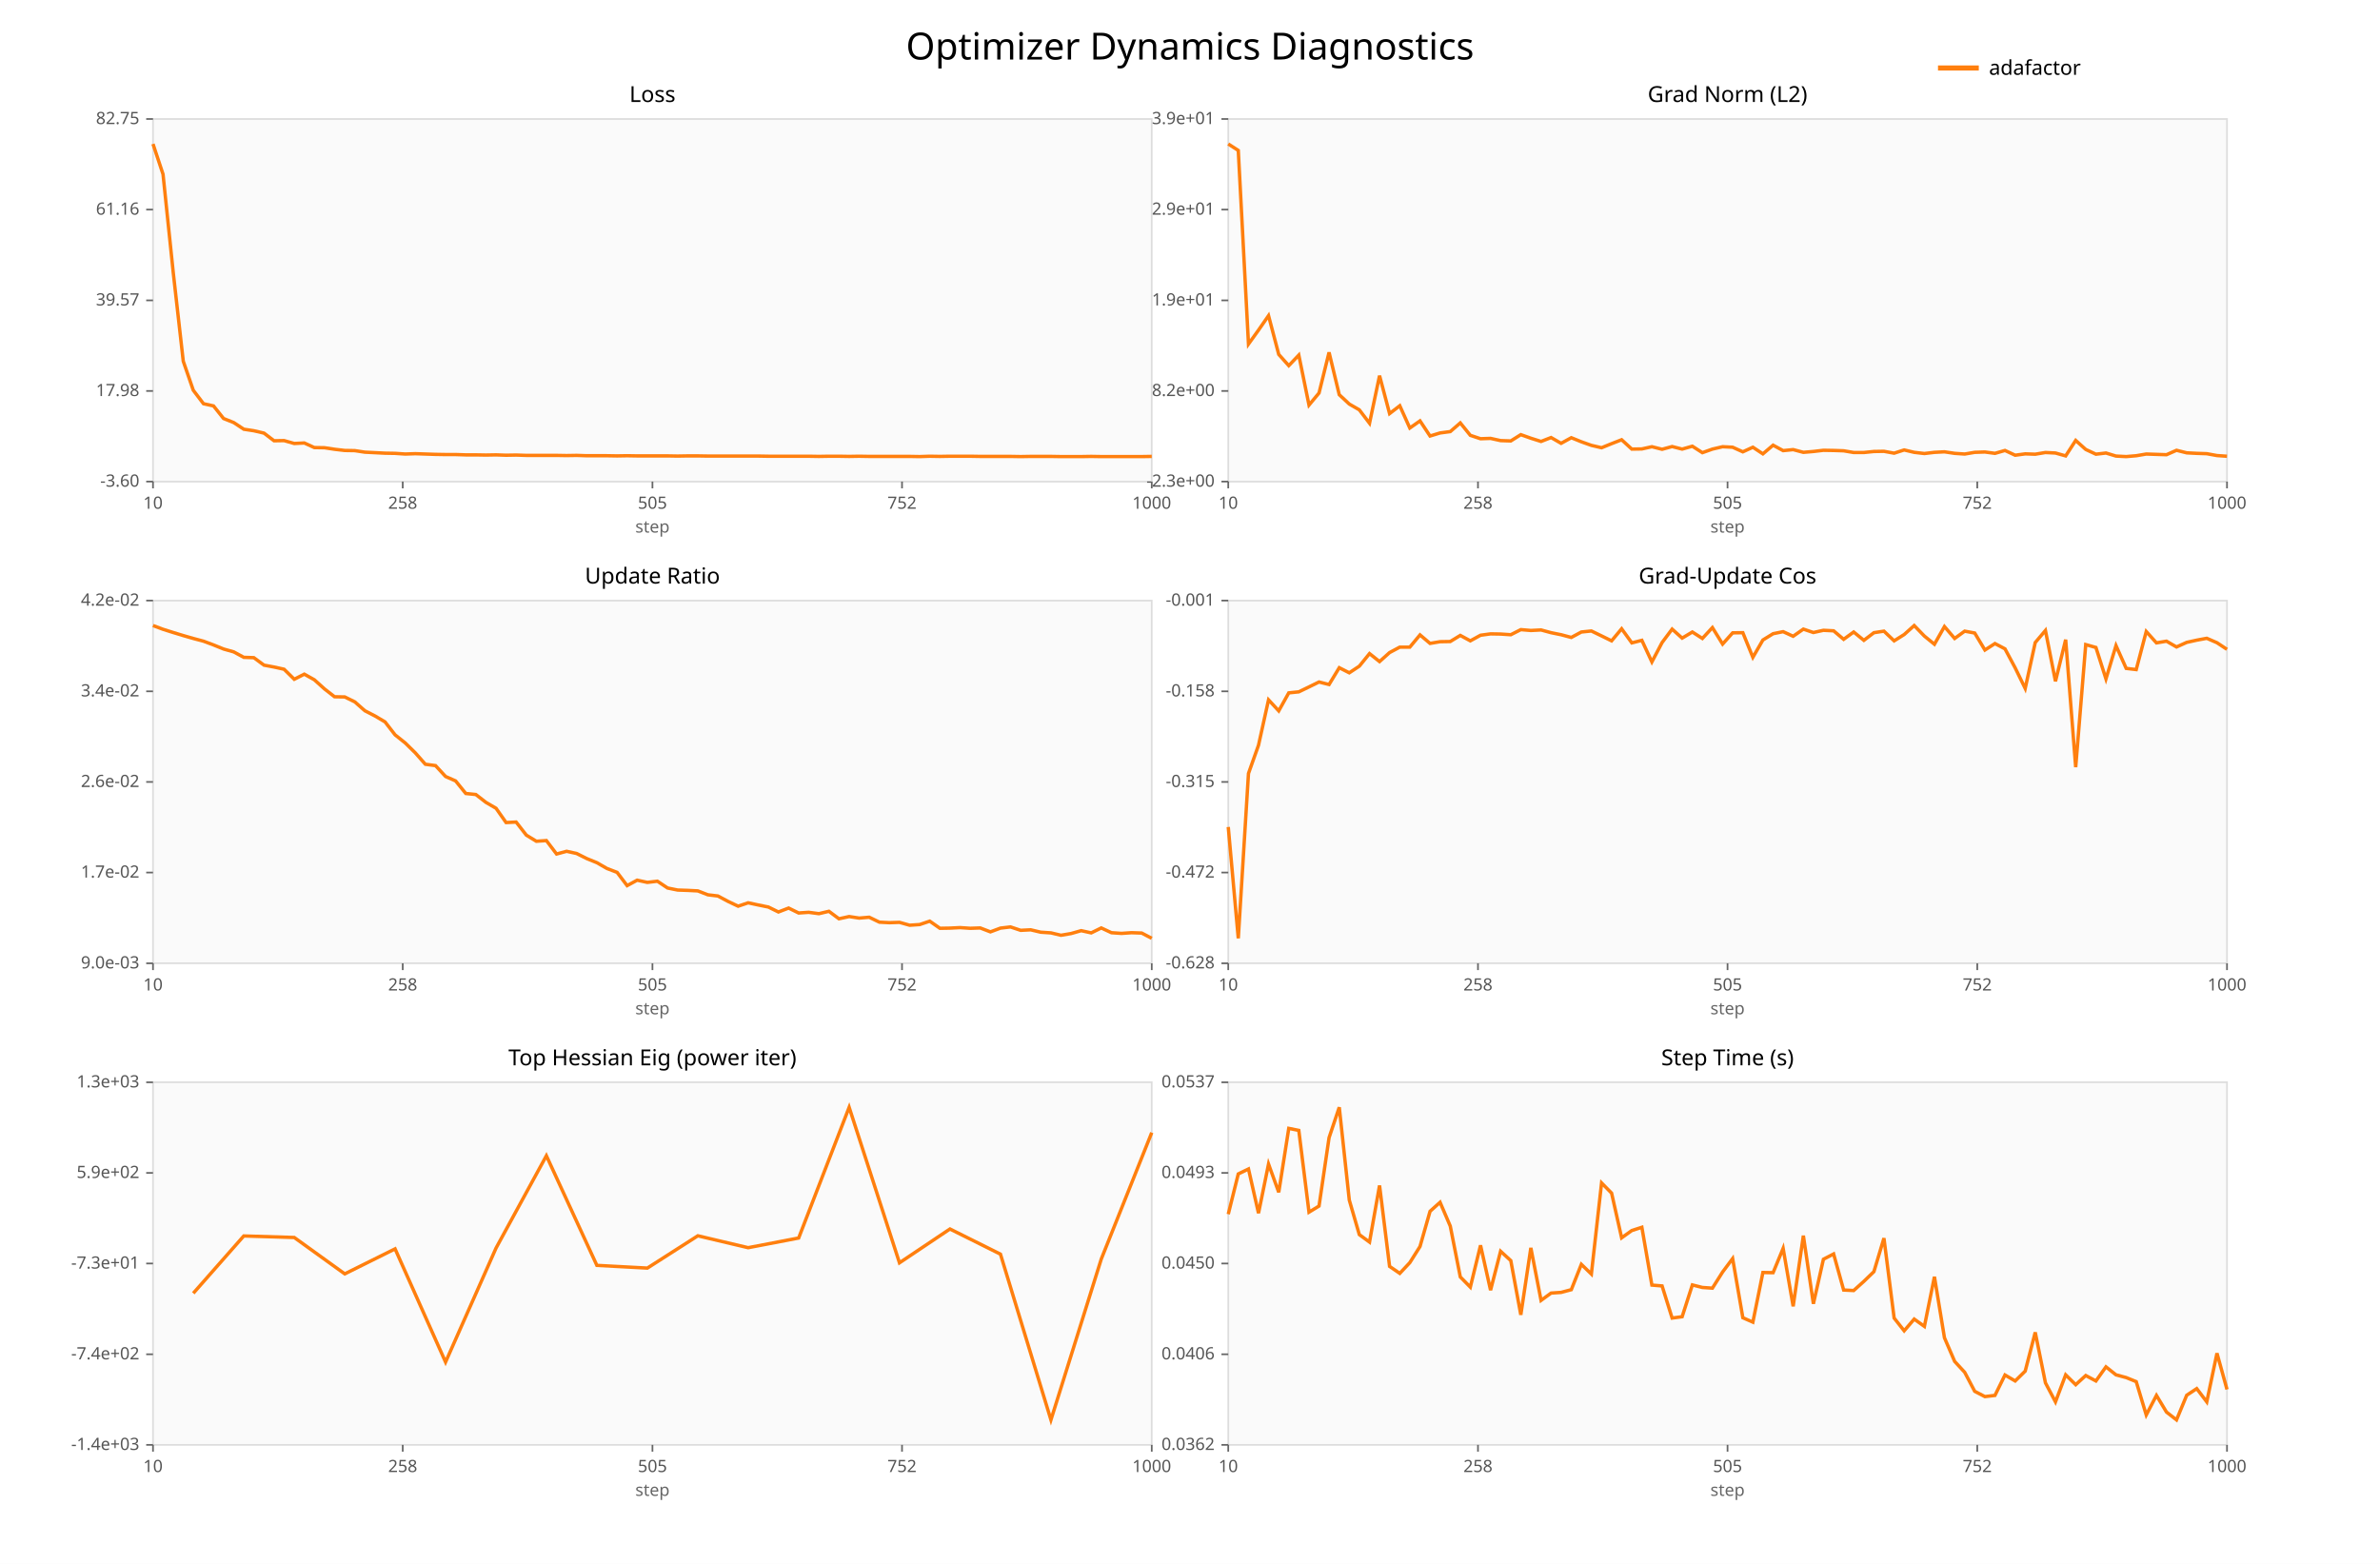
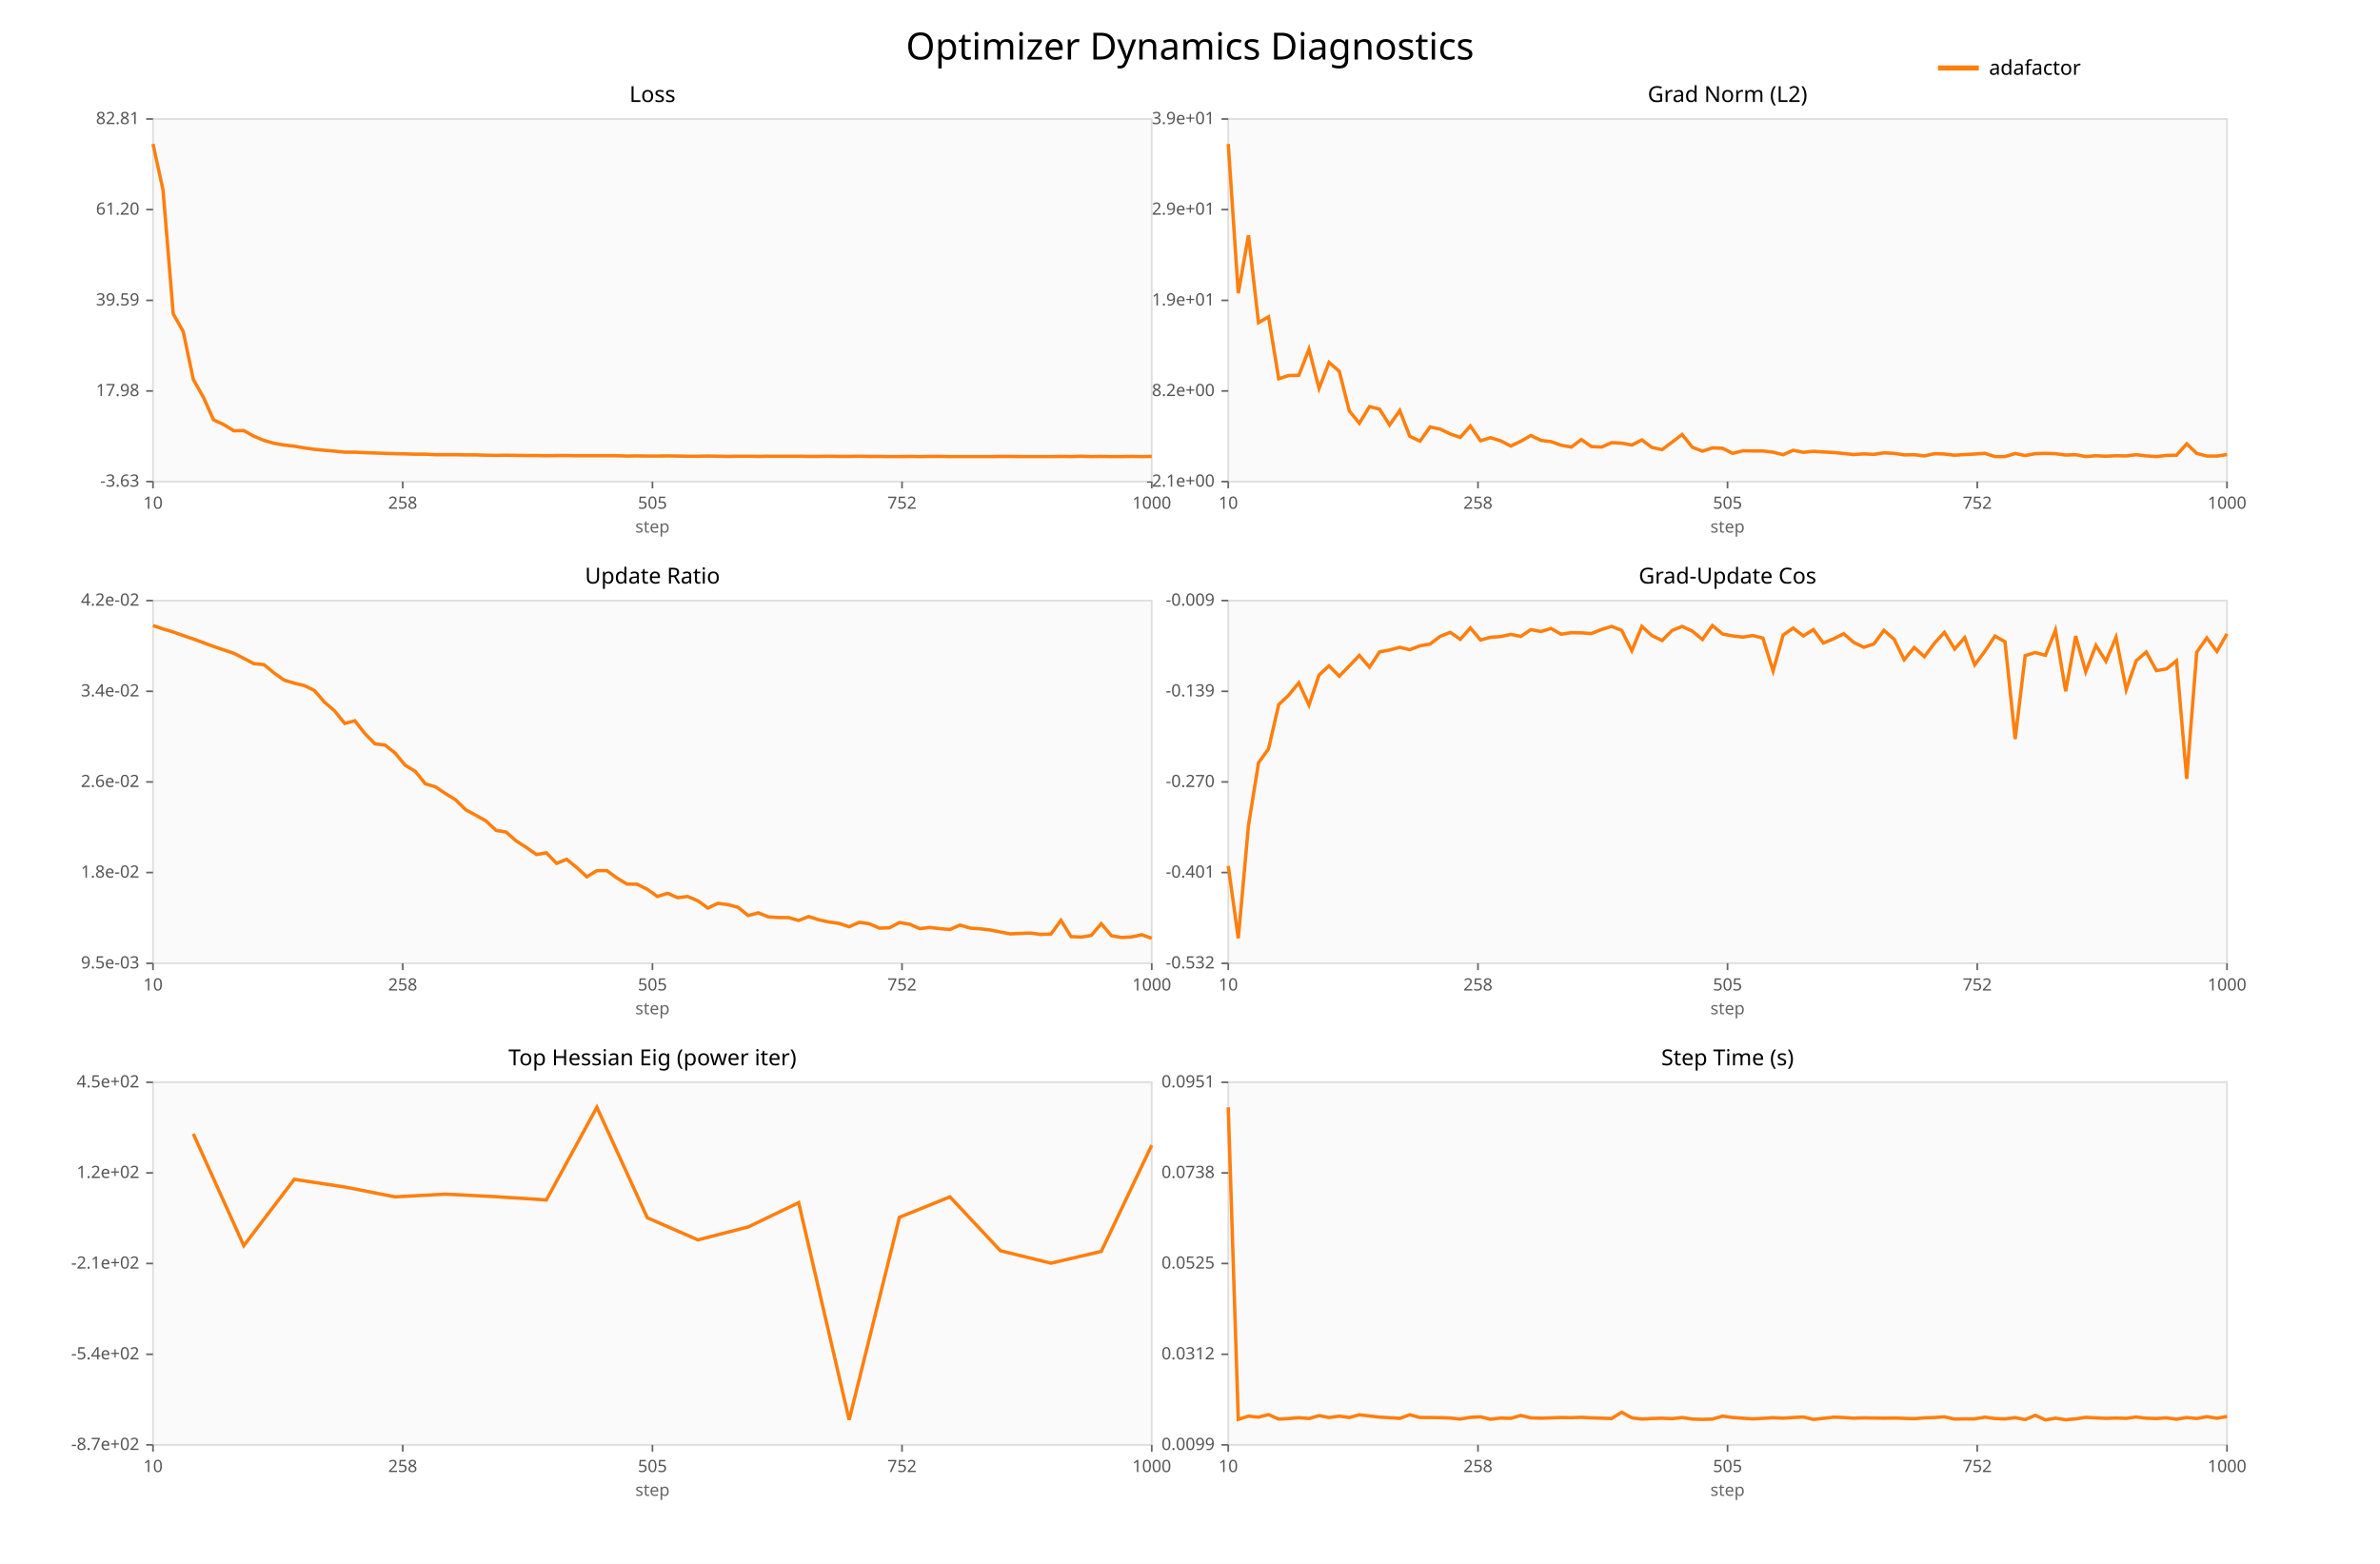
<svg xmlns="http://www.w3.org/2000/svg" width="1400" height="920" viewBox="0 0 1400 920">
  <rect x="0" y="0" width="100%" height="100%" fill="#ffffff" />
  <text x="700.0" y="35" text-anchor="middle" font-size="22" font-family="sans-serif">Optimizer Dynamics Diagnostics</text>
  <rect x="90.0" y="70.0" width="587.5" height="213.333" fill="#fafafa" stroke="#dddddd" />
  <text x="383.8" y="60.0" text-anchor="middle" font-size="13" font-family="sans-serif">Loss</text>
  <line x1="90.0" y1="283.3" x2="90.0" y2="287.3" stroke="#666" stroke-width="1" />
  <text x="90.0" y="299.3" text-anchor="middle" font-size="10" font-family="sans-serif" fill="#555">10</text>
  <line x1="236.9" y1="283.3" x2="236.9" y2="287.3" stroke="#666" stroke-width="1" />
  <text x="236.9" y="299.3" text-anchor="middle" font-size="10" font-family="sans-serif" fill="#555">258</text>
  <line x1="383.8" y1="283.3" x2="383.8" y2="287.3" stroke="#666" stroke-width="1" />
  <text x="383.8" y="299.3" text-anchor="middle" font-size="10" font-family="sans-serif" fill="#555">505</text>
  <line x1="530.6" y1="283.3" x2="530.6" y2="287.3" stroke="#666" stroke-width="1" />
  <text x="530.6" y="299.3" text-anchor="middle" font-size="10" font-family="sans-serif" fill="#555">752</text>
  <line x1="677.5" y1="283.3" x2="677.5" y2="287.3" stroke="#666" stroke-width="1" />
  <text x="677.5" y="299.3" text-anchor="middle" font-size="10" font-family="sans-serif" fill="#555">1000</text>
  <line x1="86.0" y1="283.3" x2="90.0" y2="283.3" stroke="#666" stroke-width="1" />
-   <text x="82.0" y="286.3" text-anchor="end" font-size="10" font-family="sans-serif" fill="#555">-3.60</text>
+   <text x="82.0" y="286.3" text-anchor="end" font-size="10" font-family="sans-serif" fill="#555">-3.63</text>
  <line x1="86.0" y1="230.0" x2="90.0" y2="230.0" stroke="#666" stroke-width="1" />
  <text x="82.0" y="233.0" text-anchor="end" font-size="10" font-family="sans-serif" fill="#555">17.98</text>
  <line x1="86.0" y1="176.7" x2="90.0" y2="176.7" stroke="#666" stroke-width="1" />
-   <text x="82.0" y="179.7" text-anchor="end" font-size="10" font-family="sans-serif" fill="#555">39.57</text>
+   <text x="82.0" y="179.7" text-anchor="end" font-size="10" font-family="sans-serif" fill="#555">39.59</text>
  <line x1="86.0" y1="123.3" x2="90.0" y2="123.3" stroke="#666" stroke-width="1" />
-   <text x="82.0" y="126.3" text-anchor="end" font-size="10" font-family="sans-serif" fill="#555">61.16</text>
+   <text x="82.0" y="126.3" text-anchor="end" font-size="10" font-family="sans-serif" fill="#555">61.20</text>
  <line x1="86.0" y1="70.0" x2="90.0" y2="70.0" stroke="#666" stroke-width="1" />
-   <text x="82.0" y="73.0" text-anchor="end" font-size="10" font-family="sans-serif" fill="#555">82.75</text>
-   <polyline fill="none" stroke="#ff7f0e" stroke-width="2" points="90.0,84.7 95.9,102.5 101.9,160.3 107.8,212.5 113.7,229.6 119.7,237.5 125.6,238.8 131.5,246.2 137.5,248.6 143.4,252.5 149.3,253.4 155.3,254.8 161.2,259.3 167.1,259.2 173.1,260.9 179.0,260.6 184.9,263.3 190.9,263.4 196.8,264.3 202.8,265.0 208.7,265.1 214.6,266.0 220.6,266.3 226.5,266.6 232.4,266.7 238.4,267.1 244.3,266.9 250.2,267.1 256.2,267.3 262.1,267.4 268.0,267.4 274.0,267.6 279.9,267.6 285.8,267.7 291.8,267.6 297.7,267.8 303.6,267.7 309.6,267.9 315.5,267.9 321.4,267.9 327.4,267.9 333.3,268.0 339.2,267.9 345.2,268.1 351.1,268.1 357.0,268.1 363.0,268.2 368.9,268.1 374.8,268.2 380.8,268.2 386.7,268.2 392.7,268.2 398.6,268.3 404.5,268.2 410.5,268.2 416.4,268.3 422.3,268.3 428.3,268.3 434.2,268.3 440.1,268.3 446.1,268.3 452.0,268.4 457.9,268.4 463.9,268.4 469.8,268.4 475.7,268.4 481.7,268.5 487.6,268.4 493.5,268.4 499.5,268.5 505.4,268.4 511.3,268.5 517.3,268.5 523.2,268.5 529.1,268.5 535.1,268.5 541.0,268.6 546.9,268.4 552.9,268.5 558.8,268.4 564.7,268.4 570.7,268.4 576.6,268.5 582.6,268.5 588.5,268.5 594.4,268.5 600.4,268.6 606.3,268.5 612.2,268.5 618.2,268.5 624.1,268.6 630.0,268.6 636.0,268.6 641.9,268.5 647.8,268.6 653.8,268.6 659.7,268.6 665.6,268.6 671.6,268.6 677.5,268.5" />
+   <text x="82.0" y="73.0" text-anchor="end" font-size="10" font-family="sans-serif" fill="#555">82.81</text>
+   <polyline fill="none" stroke="#ff7f0e" stroke-width="2" points="90.0,84.7 95.9,111.8 101.9,184.6 107.8,195.1 113.7,223.2 119.7,233.8 125.6,247.0 131.5,249.7 137.5,253.4 143.4,253.3 149.3,256.6 155.3,259.1 161.2,260.8 167.1,261.8 173.1,262.5 179.0,263.5 184.9,264.3 190.9,264.9 196.8,265.4 202.8,266.0 208.7,266.0 214.6,266.3 220.6,266.5 226.5,266.7 232.4,266.9 238.4,267.0 244.3,267.2 250.2,267.2 256.2,267.5 262.1,267.5 268.0,267.5 274.0,267.6 279.9,267.6 285.8,267.8 291.8,267.9 297.7,267.8 303.6,267.9 309.6,268.0 315.5,268.0 321.4,268.1 327.4,268.0 333.3,268.0 339.2,268.1 345.2,268.1 351.1,268.1 357.0,268.1 363.0,268.1 368.9,268.3 374.8,268.2 380.8,268.3 386.7,268.3 392.7,268.2 398.6,268.3 404.5,268.4 410.5,268.4 416.4,268.3 422.3,268.4 428.3,268.5 434.2,268.4 440.1,268.4 446.1,268.5 452.0,268.4 457.9,268.4 463.9,268.4 469.8,268.4 475.7,268.5 481.7,268.5 487.6,268.4 493.5,268.5 499.5,268.5 505.4,268.4 511.3,268.5 517.3,268.5 523.2,268.6 529.1,268.6 535.1,268.5 541.0,268.6 546.9,268.5 552.9,268.5 558.8,268.6 564.7,268.6 570.7,268.6 576.6,268.6 582.6,268.6 588.5,268.5 594.4,268.5 600.4,268.6 606.3,268.6 612.2,268.6 618.2,268.6 624.1,268.5 630.0,268.6 636.0,268.4 641.9,268.6 647.8,268.5 653.8,268.6 659.7,268.6 665.6,268.5 671.6,268.6 677.5,268.5" />
  <text x="383.8" y="313.3" text-anchor="middle" font-size="10" font-family="sans-serif" fill="#666">step</text>
  <rect x="722.5" y="70.0" width="587.5" height="213.333" fill="#fafafa" stroke="#dddddd" />
  <text x="1016.2" y="60.0" text-anchor="middle" font-size="13" font-family="sans-serif">Grad Norm (L2)</text>
  <line x1="722.5" y1="283.3" x2="722.5" y2="287.3" stroke="#666" stroke-width="1" />
  <text x="722.5" y="299.3" text-anchor="middle" font-size="10" font-family="sans-serif" fill="#555">10</text>
  <line x1="869.4" y1="283.3" x2="869.4" y2="287.3" stroke="#666" stroke-width="1" />
  <text x="869.4" y="299.3" text-anchor="middle" font-size="10" font-family="sans-serif" fill="#555">258</text>
  <line x1="1016.2" y1="283.3" x2="1016.2" y2="287.3" stroke="#666" stroke-width="1" />
  <text x="1016.2" y="299.3" text-anchor="middle" font-size="10" font-family="sans-serif" fill="#555">505</text>
  <line x1="1163.1" y1="283.3" x2="1163.1" y2="287.3" stroke="#666" stroke-width="1" />
  <text x="1163.1" y="299.3" text-anchor="middle" font-size="10" font-family="sans-serif" fill="#555">752</text>
  <line x1="1310.0" y1="283.3" x2="1310.0" y2="287.3" stroke="#666" stroke-width="1" />
  <text x="1310.0" y="299.3" text-anchor="middle" font-size="10" font-family="sans-serif" fill="#555">1000</text>
  <line x1="718.5" y1="283.3" x2="722.5" y2="283.3" stroke="#666" stroke-width="1" />
-   <text x="714.5" y="286.3" text-anchor="end" font-size="10" font-family="sans-serif" fill="#555">-2.3e+00</text>
+   <text x="714.5" y="286.3" text-anchor="end" font-size="10" font-family="sans-serif" fill="#555">-2.1e+00</text>
  <line x1="718.5" y1="230.0" x2="722.5" y2="230.0" stroke="#666" stroke-width="1" />
  <text x="714.5" y="233.0" text-anchor="end" font-size="10" font-family="sans-serif" fill="#555">8.2e+00</text>
  <line x1="718.5" y1="176.7" x2="722.5" y2="176.7" stroke="#666" stroke-width="1" />
  <text x="714.5" y="179.7" text-anchor="end" font-size="10" font-family="sans-serif" fill="#555">1.9e+01</text>
  <line x1="718.5" y1="123.3" x2="722.5" y2="123.3" stroke="#666" stroke-width="1" />
  <text x="714.5" y="126.3" text-anchor="end" font-size="10" font-family="sans-serif" fill="#555">2.9e+01</text>
  <line x1="718.5" y1="70.0" x2="722.5" y2="70.0" stroke="#666" stroke-width="1" />
  <text x="714.5" y="73.0" text-anchor="end" font-size="10" font-family="sans-serif" fill="#555">3.9e+01</text>
-   <polyline fill="none" stroke="#ff7f0e" stroke-width="2" points="722.5,84.7 728.4,88.5 734.4,202.4 740.3,194.2 746.2,185.7 752.2,208.5 758.1,215.1 764.0,208.9 770.0,238.3 775.9,231.2 781.8,207.3 787.8,232.2 793.7,237.7 799.6,241.1 805.6,249.0 811.5,221.0 817.4,243.3 823.4,238.7 829.3,251.8 835.3,247.6 841.2,256.5 847.1,254.7 853.1,253.9 859.0,248.8 864.9,256.1 870.9,258.1 876.8,257.9 882.7,259.2 888.7,259.4 894.6,255.7 900.5,257.8 906.5,259.7 912.4,257.4 918.3,260.8 924.3,257.5 930.2,259.9 936.1,262.0 942.1,263.4 948.0,261.0 953.9,258.7 959.9,264.2 965.8,264.1 971.7,262.8 977.7,264.3 983.6,262.7 989.5,264.2 995.5,262.5 1001.4,266.3 1007.3,264.2 1013.3,262.8 1019.2,263.1 1025.2,265.8 1031.1,263.1 1037.0,267.0 1043.0,261.9 1048.9,265.1 1054.8,264.5 1060.8,266.1 1066.7,265.6 1072.6,264.9 1078.6,265.0 1084.5,265.2 1090.4,266.2 1096.4,266.2 1102.3,265.6 1108.2,265.5 1114.2,266.6 1120.1,264.7 1126.0,266.1 1132.0,266.8 1137.9,266.1 1143.8,265.8 1149.8,266.7 1155.7,267.1 1161.6,266.1 1167.6,265.9 1173.5,266.7 1179.4,265.0 1185.4,267.8 1191.3,267.0 1197.2,267.2 1203.2,266.2 1209.1,266.5 1215.1,268.2 1221.0,259.1 1226.9,264.4 1232.9,267.2 1238.8,266.5 1244.7,268.3 1250.7,268.6 1256.6,268.1 1262.5,267.1 1268.5,267.3 1274.4,267.5 1280.3,264.9 1286.3,266.4 1292.2,266.7 1298.1,266.9 1304.1,268.0 1310.0,268.4" />
+   <polyline fill="none" stroke="#ff7f0e" stroke-width="2" points="722.5,84.7 728.4,172.5 734.4,138.4 740.3,189.8 746.2,186.4 752.2,222.8 758.1,220.9 764.0,220.8 770.0,205.4 775.9,228.5 781.8,213.2 787.8,218.4 793.7,241.7 799.6,249.0 805.6,239.2 811.5,240.7 817.4,250.0 823.4,241.5 829.3,256.7 835.3,259.5 841.2,251.2 847.1,252.4 853.1,255.3 859.0,257.3 864.9,250.6 870.9,259.3 876.8,257.5 882.7,259.3 888.7,262.4 894.6,259.6 900.5,256.2 906.5,259.1 912.4,259.8 918.3,261.9 924.3,263.0 930.2,258.6 936.1,262.7 942.1,263.0 948.0,260.4 953.9,260.7 959.9,261.8 965.8,258.8 971.7,263.2 977.7,264.5 983.6,260.1 989.5,255.6 995.5,263.1 1001.4,265.4 1007.3,263.5 1013.3,263.7 1019.2,266.7 1025.2,265.2 1031.1,265.3 1037.0,265.3 1043.0,266.0 1048.9,267.5 1054.8,264.9 1060.8,266.1 1066.7,265.5 1072.6,265.9 1078.6,266.2 1084.5,266.8 1090.4,267.4 1096.4,267.0 1102.3,267.3 1108.2,266.4 1114.2,266.7 1120.1,267.6 1126.0,267.5 1132.0,268.2 1137.9,266.9 1143.8,267.1 1149.8,267.8 1155.7,267.4 1161.6,267.1 1167.6,266.7 1173.5,268.6 1179.4,268.6 1185.4,266.8 1191.3,268.0 1197.2,266.9 1203.2,266.7 1209.1,266.9 1215.1,267.7 1221.0,267.5 1226.9,268.6 1232.9,268.1 1238.8,268.4 1244.7,268.1 1250.7,268.2 1256.6,267.5 1262.5,268.2 1268.5,268.6 1274.4,267.9 1280.3,267.8 1286.3,261.1 1292.2,266.7 1298.1,268.3 1304.1,268.3 1310.0,267.4" />
  <text x="1016.2" y="313.3" text-anchor="middle" font-size="10" font-family="sans-serif" fill="#666">step</text>
  <rect x="90.0" y="353.333" width="587.5" height="213.333" fill="#fafafa" stroke="#dddddd" />
  <text x="383.8" y="343.3" text-anchor="middle" font-size="13" font-family="sans-serif">Update Ratio</text>
  <line x1="90.0" y1="566.7" x2="90.0" y2="570.7" stroke="#666" stroke-width="1" />
  <text x="90.0" y="582.7" text-anchor="middle" font-size="10" font-family="sans-serif" fill="#555">10</text>
  <line x1="236.9" y1="566.7" x2="236.9" y2="570.7" stroke="#666" stroke-width="1" />
  <text x="236.9" y="582.7" text-anchor="middle" font-size="10" font-family="sans-serif" fill="#555">258</text>
  <line x1="383.8" y1="566.7" x2="383.8" y2="570.7" stroke="#666" stroke-width="1" />
  <text x="383.8" y="582.7" text-anchor="middle" font-size="10" font-family="sans-serif" fill="#555">505</text>
  <line x1="530.6" y1="566.7" x2="530.6" y2="570.7" stroke="#666" stroke-width="1" />
  <text x="530.6" y="582.7" text-anchor="middle" font-size="10" font-family="sans-serif" fill="#555">752</text>
  <line x1="677.5" y1="566.7" x2="677.5" y2="570.7" stroke="#666" stroke-width="1" />
  <text x="677.5" y="582.7" text-anchor="middle" font-size="10" font-family="sans-serif" fill="#555">1000</text>
  <line x1="86.0" y1="566.7" x2="90.0" y2="566.7" stroke="#666" stroke-width="1" />
-   <text x="82.0" y="569.7" text-anchor="end" font-size="10" font-family="sans-serif" fill="#555">9.0e-03</text>
+   <text x="82.0" y="569.7" text-anchor="end" font-size="10" font-family="sans-serif" fill="#555">9.5e-03</text>
  <line x1="86.0" y1="513.3" x2="90.0" y2="513.3" stroke="#666" stroke-width="1" />
-   <text x="82.0" y="516.3" text-anchor="end" font-size="10" font-family="sans-serif" fill="#555">1.7e-02</text>
+   <text x="82.0" y="516.3" text-anchor="end" font-size="10" font-family="sans-serif" fill="#555">1.8e-02</text>
  <line x1="86.0" y1="460.0" x2="90.0" y2="460.0" stroke="#666" stroke-width="1" />
  <text x="82.0" y="463.0" text-anchor="end" font-size="10" font-family="sans-serif" fill="#555">2.6e-02</text>
  <line x1="86.0" y1="406.7" x2="90.0" y2="406.7" stroke="#666" stroke-width="1" />
  <text x="82.0" y="409.7" text-anchor="end" font-size="10" font-family="sans-serif" fill="#555">3.4e-02</text>
  <line x1="86.0" y1="353.3" x2="90.0" y2="353.3" stroke="#666" stroke-width="1" />
  <text x="82.0" y="356.3" text-anchor="end" font-size="10" font-family="sans-serif" fill="#555">4.2e-02</text>
-   <polyline fill="none" stroke="#ff7f0e" stroke-width="2" points="90.0,368.0 95.9,370.2 101.9,372.1 107.8,373.9 113.7,375.6 119.7,377.2 125.6,379.4 131.5,381.8 137.5,383.5 143.4,386.7 149.3,386.9 155.3,391.3 161.2,392.4 167.1,393.7 173.1,399.6 179.0,396.6 184.9,399.9 190.9,405.3 196.8,409.9 202.8,410.0 208.7,412.9 214.6,418.1 220.6,421.2 226.5,424.7 232.4,432.3 238.4,437.1 244.3,442.9 250.2,449.6 256.2,450.4 262.1,456.8 268.0,459.4 274.0,466.8 279.9,467.4 285.8,472.0 291.8,475.5 297.7,483.9 303.6,483.6 309.6,491.3 315.5,494.9 321.4,494.5 327.4,502.4 333.3,500.8 339.2,502.1 345.2,505.1 351.1,507.5 357.0,510.9 363.0,513.2 368.9,521.0 374.8,517.8 380.8,519.1 386.7,518.4 392.7,522.4 398.6,523.6 404.5,523.8 410.5,524.1 416.4,526.4 422.3,527.1 428.3,530.3 434.2,533.1 440.1,531.1 446.1,532.4 452.0,533.6 457.9,536.5 463.9,534.2 469.8,537.1 475.7,536.7 481.7,537.5 487.6,536.1 493.5,540.5 499.5,539.2 505.4,540.1 511.3,539.6 517.3,542.5 523.2,542.8 529.1,542.6 535.1,544.3 541.0,543.9 546.9,541.9 552.9,546.1 558.8,546.0 564.7,545.7 570.7,546.1 576.6,545.9 582.6,548.2 588.5,546.0 594.4,545.3 600.4,547.3 606.3,547.0 612.2,548.4 618.2,548.8 624.1,550.2 630.0,549.2 636.0,547.5 641.9,548.8 647.8,545.9 653.8,548.7 659.7,549.1 665.6,548.7 671.6,548.9 677.5,552.0" />
+   <polyline fill="none" stroke="#ff7f0e" stroke-width="2" points="90.0,368.0 95.9,370.0 101.9,371.8 107.8,373.9 113.7,375.9 119.7,378.1 125.6,380.3 131.5,382.3 137.5,384.3 143.4,387.3 149.3,390.4 155.3,391.0 161.2,395.9 167.1,400.1 173.1,401.9 179.0,403.3 184.9,406.2 190.9,413.1 196.8,418.2 202.8,425.6 208.7,424.0 214.6,431.5 220.6,437.6 226.5,438.3 232.4,443.0 238.4,450.2 244.3,453.8 250.2,461.1 256.2,462.9 262.1,466.9 268.0,470.5 274.0,476.4 279.9,479.6 285.8,482.9 291.8,488.5 297.7,489.5 303.6,494.7 309.6,498.5 315.5,502.7 321.4,501.7 327.4,507.9 333.3,505.5 339.2,510.3 345.2,515.8 351.1,512.2 357.0,512.2 363.0,516.6 368.9,520.1 374.8,520.2 380.8,523.2 386.7,527.4 392.7,525.5 398.6,528.1 404.5,527.4 410.5,529.9 416.4,534.2 422.3,531.4 428.3,532.2 434.2,533.8 440.1,538.6 446.1,537.0 452.0,539.4 457.9,539.8 463.9,539.8 469.8,541.5 475.7,539.2 481.7,541.1 487.6,542.4 493.5,543.2 499.5,545.2 505.4,542.6 511.3,543.4 517.3,546.0 523.2,545.8 529.1,542.7 535.1,543.7 541.0,546.3 546.9,545.6 552.9,546.3 558.8,546.8 564.7,544.2 570.7,546.0 576.6,546.4 582.6,547.1 588.5,548.3 594.4,549.4 600.4,549.1 606.3,548.9 612.2,549.7 618.2,549.5 624.1,541.4 630.0,551.0 636.0,551.3 641.9,550.3 647.8,543.4 653.8,550.5 659.7,551.5 665.6,551.2 671.6,549.9 677.5,552.0" />
  <text x="383.8" y="596.7" text-anchor="middle" font-size="10" font-family="sans-serif" fill="#666">step</text>
  <rect x="722.5" y="353.333" width="587.5" height="213.333" fill="#fafafa" stroke="#dddddd" />
  <text x="1016.2" y="343.3" text-anchor="middle" font-size="13" font-family="sans-serif">Grad-Update Cos</text>
  <line x1="722.5" y1="566.7" x2="722.5" y2="570.7" stroke="#666" stroke-width="1" />
  <text x="722.5" y="582.7" text-anchor="middle" font-size="10" font-family="sans-serif" fill="#555">10</text>
  <line x1="869.4" y1="566.7" x2="869.4" y2="570.7" stroke="#666" stroke-width="1" />
  <text x="869.4" y="582.7" text-anchor="middle" font-size="10" font-family="sans-serif" fill="#555">258</text>
  <line x1="1016.2" y1="566.7" x2="1016.2" y2="570.7" stroke="#666" stroke-width="1" />
  <text x="1016.2" y="582.7" text-anchor="middle" font-size="10" font-family="sans-serif" fill="#555">505</text>
  <line x1="1163.1" y1="566.7" x2="1163.1" y2="570.7" stroke="#666" stroke-width="1" />
  <text x="1163.1" y="582.7" text-anchor="middle" font-size="10" font-family="sans-serif" fill="#555">752</text>
  <line x1="1310.0" y1="566.7" x2="1310.0" y2="570.7" stroke="#666" stroke-width="1" />
  <text x="1310.0" y="582.7" text-anchor="middle" font-size="10" font-family="sans-serif" fill="#555">1000</text>
  <line x1="718.5" y1="566.7" x2="722.5" y2="566.7" stroke="#666" stroke-width="1" />
-   <text x="714.5" y="569.7" text-anchor="end" font-size="10" font-family="sans-serif" fill="#555">-0.628</text>
+   <text x="714.5" y="569.7" text-anchor="end" font-size="10" font-family="sans-serif" fill="#555">-0.532</text>
  <line x1="718.5" y1="513.3" x2="722.5" y2="513.3" stroke="#666" stroke-width="1" />
-   <text x="714.5" y="516.3" text-anchor="end" font-size="10" font-family="sans-serif" fill="#555">-0.472</text>
+   <text x="714.5" y="516.3" text-anchor="end" font-size="10" font-family="sans-serif" fill="#555">-0.401</text>
  <line x1="718.5" y1="460.0" x2="722.5" y2="460.0" stroke="#666" stroke-width="1" />
-   <text x="714.5" y="463.0" text-anchor="end" font-size="10" font-family="sans-serif" fill="#555">-0.315</text>
+   <text x="714.5" y="463.0" text-anchor="end" font-size="10" font-family="sans-serif" fill="#555">-0.270</text>
  <line x1="718.5" y1="406.7" x2="722.5" y2="406.7" stroke="#666" stroke-width="1" />
-   <text x="714.5" y="409.7" text-anchor="end" font-size="10" font-family="sans-serif" fill="#555">-0.158</text>
+   <text x="714.5" y="409.7" text-anchor="end" font-size="10" font-family="sans-serif" fill="#555">-0.139</text>
  <line x1="718.5" y1="353.3" x2="722.5" y2="353.3" stroke="#666" stroke-width="1" />
-   <text x="714.5" y="356.3" text-anchor="end" font-size="10" font-family="sans-serif" fill="#555">-0.001</text>
-   <polyline fill="none" stroke="#ff7f0e" stroke-width="2" points="722.5,486.5 728.4,552.0 734.4,455.0 740.3,438.4 746.2,411.7 752.2,418.2 758.1,407.6 764.0,407.0 770.0,404.1 775.9,401.2 781.8,402.7 787.8,392.8 793.7,395.8 799.6,391.9 805.6,384.5 811.5,389.2 817.4,383.9 823.4,380.7 829.3,380.7 835.3,373.5 841.2,378.5 847.1,377.5 853.1,377.4 859.0,373.8 864.9,377.0 870.9,373.7 876.8,372.9 882.7,373.0 888.7,373.4 894.6,370.4 900.5,370.9 906.5,370.6 912.4,372.2 918.3,373.4 924.3,375.0 930.2,371.8 936.1,371.2 942.1,374.1 948.0,377.0 953.9,369.9 959.9,378.2 965.8,376.7 971.7,389.4 977.7,378.0 983.6,370.1 989.5,375.4 995.5,371.8 1001.4,375.6 1007.3,369.2 1013.3,378.9 1019.2,372.3 1025.2,372.2 1031.1,386.7 1037.0,376.5 1043.0,372.8 1048.9,371.6 1054.8,374.3 1060.8,370.1 1066.7,372.1 1072.6,370.8 1078.6,371.1 1084.5,376.1 1090.4,371.8 1096.4,376.7 1102.3,372.2 1108.2,371.3 1114.2,377.0 1120.1,373.3 1126.0,368.0 1132.0,374.2 1137.9,379.0 1143.8,368.6 1149.8,375.6 1155.7,371.3 1161.6,372.4 1167.6,382.4 1173.5,378.6 1179.4,381.7 1185.4,392.9 1191.3,405.0 1197.2,378.0 1203.2,370.9 1209.1,400.8 1215.1,376.3 1221.0,451.3 1226.9,379.2 1232.9,380.9 1238.8,399.4 1244.7,379.8 1250.7,393.2 1256.6,393.9 1262.5,371.5 1268.5,378.2 1274.4,377.2 1280.3,380.6 1286.3,377.9 1292.2,376.6 1298.1,375.5 1304.1,378.1 1310.0,382.0" />
+   <text x="714.5" y="356.3" text-anchor="end" font-size="10" font-family="sans-serif" fill="#555">-0.009</text>
+   <polyline fill="none" stroke="#ff7f0e" stroke-width="2" points="722.5,509.4 728.4,552.0 734.4,485.6 740.3,448.8 746.2,440.5 752.2,414.5 758.1,408.9 764.0,401.7 770.0,414.8 775.9,397.1 781.8,391.7 787.8,397.8 793.7,391.8 799.6,385.6 805.6,392.5 811.5,383.5 817.4,382.4 823.4,380.8 829.3,382.2 835.3,379.9 841.2,378.9 847.1,374.4 853.1,372.0 859.0,376.1 864.9,369.4 870.9,376.5 876.8,374.9 882.7,374.5 888.7,373.2 894.6,374.4 900.5,370.4 906.5,371.5 912.4,369.7 918.3,373.1 924.3,372.2 930.2,372.3 936.1,372.7 942.1,370.3 948.0,368.5 953.9,370.8 959.9,382.8 965.8,368.5 971.7,373.9 977.7,376.8 983.6,370.9 989.5,368.5 995.5,371.3 1001.4,376.2 1007.3,368.0 1013.3,373.0 1019.2,374.1 1025.2,374.8 1031.1,373.9 1037.0,375.4 1043.0,394.7 1048.9,373.6 1054.8,369.5 1060.8,374.1 1066.7,370.4 1072.6,378.3 1078.6,375.8 1084.5,372.8 1090.4,377.9 1096.4,380.8 1102.3,378.8 1108.2,370.8 1114.2,376.1 1120.1,388.1 1126.0,380.9 1132.0,386.3 1137.9,378.4 1143.8,372.0 1149.8,381.8 1155.7,375.1 1161.6,391.1 1167.6,383.1 1173.5,374.2 1179.4,377.5 1185.4,434.8 1191.3,385.7 1197.2,383.9 1203.2,385.5 1209.1,370.7 1215.1,406.7 1221.0,374.2 1226.9,395.2 1232.9,379.7 1238.8,389.0 1244.7,374.9 1250.7,405.7 1256.6,388.7 1262.5,383.6 1268.5,394.5 1274.4,393.5 1280.3,388.7 1286.3,458.2 1292.2,383.7 1298.1,375.3 1304.1,383.2 1310.0,372.9" />
  <text x="1016.2" y="596.7" text-anchor="middle" font-size="10" font-family="sans-serif" fill="#666">step</text>
  <rect x="90.0" y="636.667" width="587.5" height="213.333" fill="#fafafa" stroke="#dddddd" />
  <text x="383.8" y="626.7" text-anchor="middle" font-size="13" font-family="sans-serif">Top Hessian Eig (power iter)</text>
  <line x1="90.0" y1="850.0" x2="90.0" y2="854.0" stroke="#666" stroke-width="1" />
  <text x="90.0" y="866.0" text-anchor="middle" font-size="10" font-family="sans-serif" fill="#555">10</text>
  <line x1="236.9" y1="850.0" x2="236.9" y2="854.0" stroke="#666" stroke-width="1" />
  <text x="236.9" y="866.0" text-anchor="middle" font-size="10" font-family="sans-serif" fill="#555">258</text>
  <line x1="383.8" y1="850.0" x2="383.8" y2="854.0" stroke="#666" stroke-width="1" />
  <text x="383.8" y="866.0" text-anchor="middle" font-size="10" font-family="sans-serif" fill="#555">505</text>
  <line x1="530.6" y1="850.0" x2="530.6" y2="854.0" stroke="#666" stroke-width="1" />
  <text x="530.6" y="866.0" text-anchor="middle" font-size="10" font-family="sans-serif" fill="#555">752</text>
  <line x1="677.5" y1="850.0" x2="677.5" y2="854.0" stroke="#666" stroke-width="1" />
  <text x="677.5" y="866.0" text-anchor="middle" font-size="10" font-family="sans-serif" fill="#555">1000</text>
  <line x1="86.0" y1="850.0" x2="90.0" y2="850.0" stroke="#666" stroke-width="1" />
-   <text x="82.0" y="853.0" text-anchor="end" font-size="10" font-family="sans-serif" fill="#555">-1.4e+03</text>
+   <text x="82.0" y="853.0" text-anchor="end" font-size="10" font-family="sans-serif" fill="#555">-8.7e+02</text>
  <line x1="86.0" y1="796.7" x2="90.0" y2="796.7" stroke="#666" stroke-width="1" />
-   <text x="82.0" y="799.7" text-anchor="end" font-size="10" font-family="sans-serif" fill="#555">-7.4e+02</text>
+   <text x="82.0" y="799.7" text-anchor="end" font-size="10" font-family="sans-serif" fill="#555">-5.4e+02</text>
  <line x1="86.0" y1="743.3" x2="90.0" y2="743.3" stroke="#666" stroke-width="1" />
-   <text x="82.0" y="746.3" text-anchor="end" font-size="10" font-family="sans-serif" fill="#555">-7.3e+01</text>
+   <text x="82.0" y="746.3" text-anchor="end" font-size="10" font-family="sans-serif" fill="#555">-2.1e+02</text>
  <line x1="86.0" y1="690.0" x2="90.0" y2="690.0" stroke="#666" stroke-width="1" />
-   <text x="82.0" y="693.0" text-anchor="end" font-size="10" font-family="sans-serif" fill="#555">5.9e+02</text>
+   <text x="82.0" y="693.0" text-anchor="end" font-size="10" font-family="sans-serif" fill="#555">1.2e+02</text>
  <line x1="86.0" y1="636.7" x2="90.0" y2="636.7" stroke="#666" stroke-width="1" />
-   <text x="82.0" y="639.7" text-anchor="end" font-size="10" font-family="sans-serif" fill="#555">1.3e+03</text>
-   <polyline fill="none" stroke="#ff7f0e" stroke-width="2" points="113.7,760.8 143.4,727.1 173.1,728.0 202.8,749.4 232.4,734.7 262.1,801.3 291.8,734.2 321.4,679.9 351.1,744.4 380.8,746.0 410.5,727.0 440.1,734.0 469.8,728.3 499.5,651.4 529.1,742.9 558.8,723.0 588.5,737.8 618.2,835.3 647.8,740.7 677.5,666.3" />
+   <text x="82.0" y="639.7" text-anchor="end" font-size="10" font-family="sans-serif" fill="#555">4.5e+02</text>
+   <polyline fill="none" stroke="#ff7f0e" stroke-width="2" points="113.7,667.0 143.4,732.8 173.1,693.8 202.8,698.3 232.4,704.1 262.1,702.5 291.8,704.0 321.4,705.9 351.1,651.4 380.8,716.4 410.5,729.4 440.1,721.8 469.8,707.5 499.5,835.3 529.1,716.1 558.8,704.1 588.5,735.8 618.2,743.1 647.8,736.2 677.5,673.7" />
  <text x="383.8" y="880.0" text-anchor="middle" font-size="10" font-family="sans-serif" fill="#666">step</text>
  <rect x="722.5" y="636.667" width="587.5" height="213.333" fill="#fafafa" stroke="#dddddd" />
  <text x="1016.2" y="626.7" text-anchor="middle" font-size="13" font-family="sans-serif">Step Time (s)</text>
  <line x1="722.5" y1="850.0" x2="722.5" y2="854.0" stroke="#666" stroke-width="1" />
  <text x="722.5" y="866.0" text-anchor="middle" font-size="10" font-family="sans-serif" fill="#555">10</text>
  <line x1="869.4" y1="850.0" x2="869.4" y2="854.0" stroke="#666" stroke-width="1" />
  <text x="869.4" y="866.0" text-anchor="middle" font-size="10" font-family="sans-serif" fill="#555">258</text>
  <line x1="1016.2" y1="850.0" x2="1016.2" y2="854.0" stroke="#666" stroke-width="1" />
  <text x="1016.2" y="866.0" text-anchor="middle" font-size="10" font-family="sans-serif" fill="#555">505</text>
  <line x1="1163.1" y1="850.0" x2="1163.1" y2="854.0" stroke="#666" stroke-width="1" />
  <text x="1163.1" y="866.0" text-anchor="middle" font-size="10" font-family="sans-serif" fill="#555">752</text>
  <line x1="1310.0" y1="850.0" x2="1310.0" y2="854.0" stroke="#666" stroke-width="1" />
  <text x="1310.0" y="866.0" text-anchor="middle" font-size="10" font-family="sans-serif" fill="#555">1000</text>
  <line x1="718.5" y1="850.0" x2="722.5" y2="850.0" stroke="#666" stroke-width="1" />
-   <text x="714.5" y="853.0" text-anchor="end" font-size="10" font-family="sans-serif" fill="#555">0.0362</text>
+   <text x="714.5" y="853.0" text-anchor="end" font-size="10" font-family="sans-serif" fill="#555">0.0099</text>
  <line x1="718.5" y1="796.7" x2="722.5" y2="796.7" stroke="#666" stroke-width="1" />
-   <text x="714.5" y="799.7" text-anchor="end" font-size="10" font-family="sans-serif" fill="#555">0.0406</text>
+   <text x="714.5" y="799.7" text-anchor="end" font-size="10" font-family="sans-serif" fill="#555">0.0312</text>
  <line x1="718.5" y1="743.3" x2="722.5" y2="743.3" stroke="#666" stroke-width="1" />
-   <text x="714.5" y="746.3" text-anchor="end" font-size="10" font-family="sans-serif" fill="#555">0.0450</text>
+   <text x="714.5" y="746.3" text-anchor="end" font-size="10" font-family="sans-serif" fill="#555">0.0525</text>
  <line x1="718.5" y1="690.0" x2="722.5" y2="690.0" stroke="#666" stroke-width="1" />
-   <text x="714.5" y="693.0" text-anchor="end" font-size="10" font-family="sans-serif" fill="#555">0.0493</text>
+   <text x="714.5" y="693.0" text-anchor="end" font-size="10" font-family="sans-serif" fill="#555">0.0738</text>
  <line x1="718.5" y1="636.7" x2="722.5" y2="636.7" stroke="#666" stroke-width="1" />
-   <text x="714.5" y="639.7" text-anchor="end" font-size="10" font-family="sans-serif" fill="#555">0.0537</text>
-   <polyline fill="none" stroke="#ff7f0e" stroke-width="2" points="722.5,714.3 728.4,690.6 734.4,687.7 740.3,713.7 746.2,684.8 752.2,701.4 758.1,663.8 764.0,665.0 770.0,713.1 775.9,709.5 781.8,669.3 787.8,651.4 793.7,706.0 799.6,726.3 805.6,730.7 811.5,697.4 817.4,745.0 823.4,749.1 829.3,742.8 835.3,733.3 841.2,712.6 847.1,707.3 853.1,721.3 859.0,751.2 864.9,757.2 870.9,732.6 876.8,759.0 882.7,736.1 888.7,741.6 894.6,773.5 900.5,734.1 906.5,765.0 912.4,760.7 918.3,760.3 924.3,758.7 930.2,743.8 936.1,749.5 942.1,695.9 948.0,701.9 953.9,728.2 959.9,723.9 965.8,722.0 971.7,756.0 977.7,756.5 983.6,775.4 989.5,774.6 995.5,755.9 1001.4,757.4 1007.3,757.8 1013.3,748.3 1019.2,740.4 1025.2,775.2 1031.1,777.8 1037.0,748.6 1043.0,748.7 1048.9,734.4 1054.8,768.5 1060.8,726.9 1066.7,767.0 1072.6,740.8 1078.6,737.7 1084.5,758.9 1090.4,759.2 1096.4,753.8 1102.3,748.1 1108.2,728.4 1114.2,775.4 1120.1,782.9 1126.0,776.0 1132.0,780.3 1137.9,751.1 1143.8,787.0 1149.8,800.9 1155.7,807.3 1161.6,818.5 1167.6,821.6 1173.5,820.9 1179.4,808.9 1185.4,812.4 1191.3,806.6 1197.2,783.8 1203.2,813.5 1209.1,824.7 1215.1,808.8 1221.0,814.6 1226.9,809.2 1232.9,812.4 1238.8,804.1 1244.7,808.8 1250.7,810.4 1256.6,812.8 1262.5,832.4 1268.5,820.9 1274.4,830.7 1280.3,835.3 1286.3,820.8 1292.2,816.9 1298.1,824.7 1304.1,796.1 1310.0,817.4" />
+   <text x="714.5" y="639.7" text-anchor="end" font-size="10" font-family="sans-serif" fill="#555">0.0951</text>
+   <polyline fill="none" stroke="#ff7f0e" stroke-width="2" points="722.5,651.4 728.4,835.0 734.4,833.1 740.3,833.7 746.2,832.2 752.2,834.8 758.1,834.5 764.0,834.0 770.0,834.5 775.9,832.8 781.8,833.9 787.8,833.1 793.7,833.9 799.6,832.3 805.6,833.0 811.5,833.7 817.4,834.0 823.4,834.4 829.3,832.3 835.3,833.9 841.2,833.9 847.1,834.0 853.1,834.2 859.0,834.8 864.9,833.8 870.9,833.5 876.8,834.9 882.7,834.2 888.7,834.4 894.6,832.7 900.5,834.1 906.5,834.3 912.4,834.1 918.3,833.9 924.3,834.0 930.2,833.8 936.1,834.1 942.1,834.3 948.0,834.5 953.9,830.8 959.9,834.1 965.8,834.8 971.7,834.5 977.7,834.3 983.6,834.6 989.5,833.9 995.5,834.8 1001.4,835.0 1007.3,834.8 1013.3,833.1 1019.2,833.9 1025.2,834.3 1031.1,834.7 1037.0,834.4 1043.0,834.0 1048.9,834.3 1054.8,833.9 1060.8,833.6 1066.7,835.0 1072.6,834.4 1078.6,833.7 1084.5,833.9 1090.4,834.3 1096.4,834.1 1102.3,834.2 1108.2,834.3 1114.2,834.2 1120.1,834.4 1126.0,834.6 1132.0,834.1 1137.9,833.9 1143.8,833.5 1149.8,834.8 1155.7,834.7 1161.6,834.7 1167.6,833.7 1173.5,834.5 1179.4,834.7 1185.4,834.0 1191.3,835.1 1197.2,832.6 1203.2,835.3 1209.1,834.3 1215.1,835.2 1221.0,834.7 1226.9,833.8 1232.9,834.1 1238.8,834.4 1244.7,834.2 1250.7,834.4 1256.6,833.6 1262.5,834.3 1268.5,834.5 1274.4,834.1 1280.3,834.9 1286.3,833.9 1292.2,834.5 1298.1,833.4 1304.1,834.3 1310.0,833.3" />
  <text x="1016.2" y="880.0" text-anchor="middle" font-size="10" font-family="sans-serif" fill="#666">step</text>
  <line x1="1140" y1="40" x2="1164" y2="40" stroke="#ff7f0e" stroke-width="3" />
  <text x="1170" y="44" font-size="12" font-family="sans-serif">adafactor</text>
</svg>
